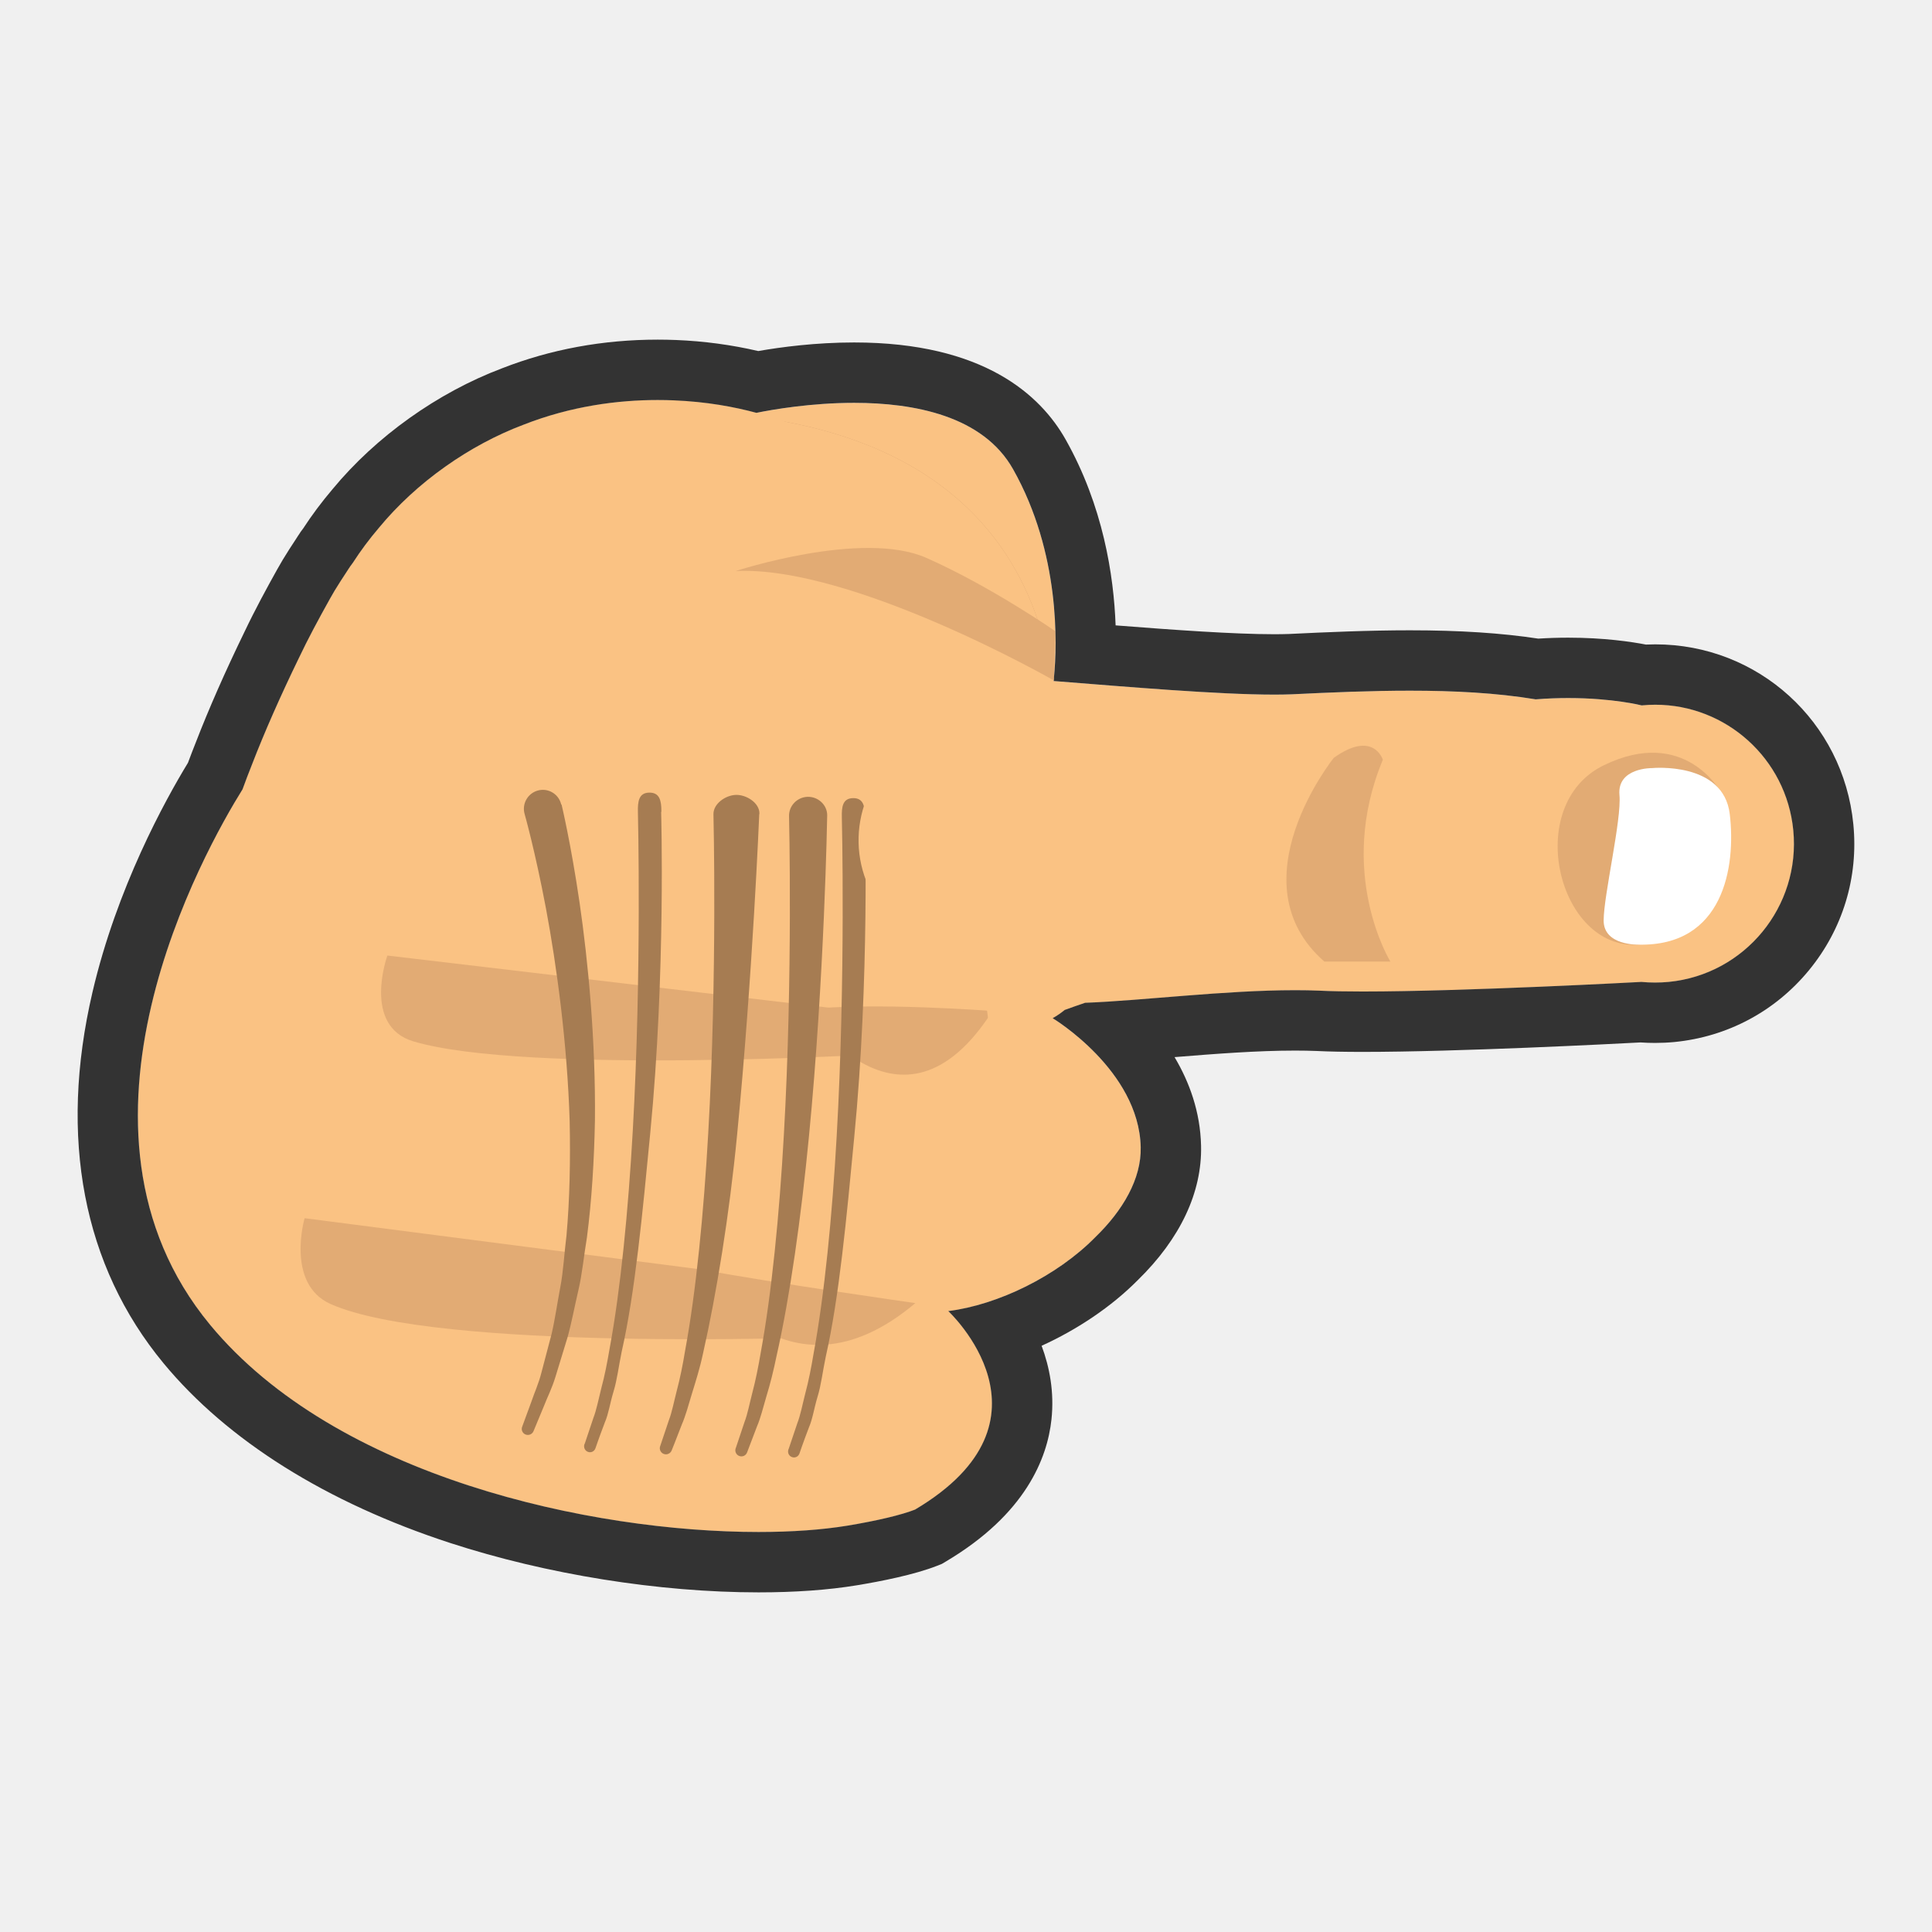
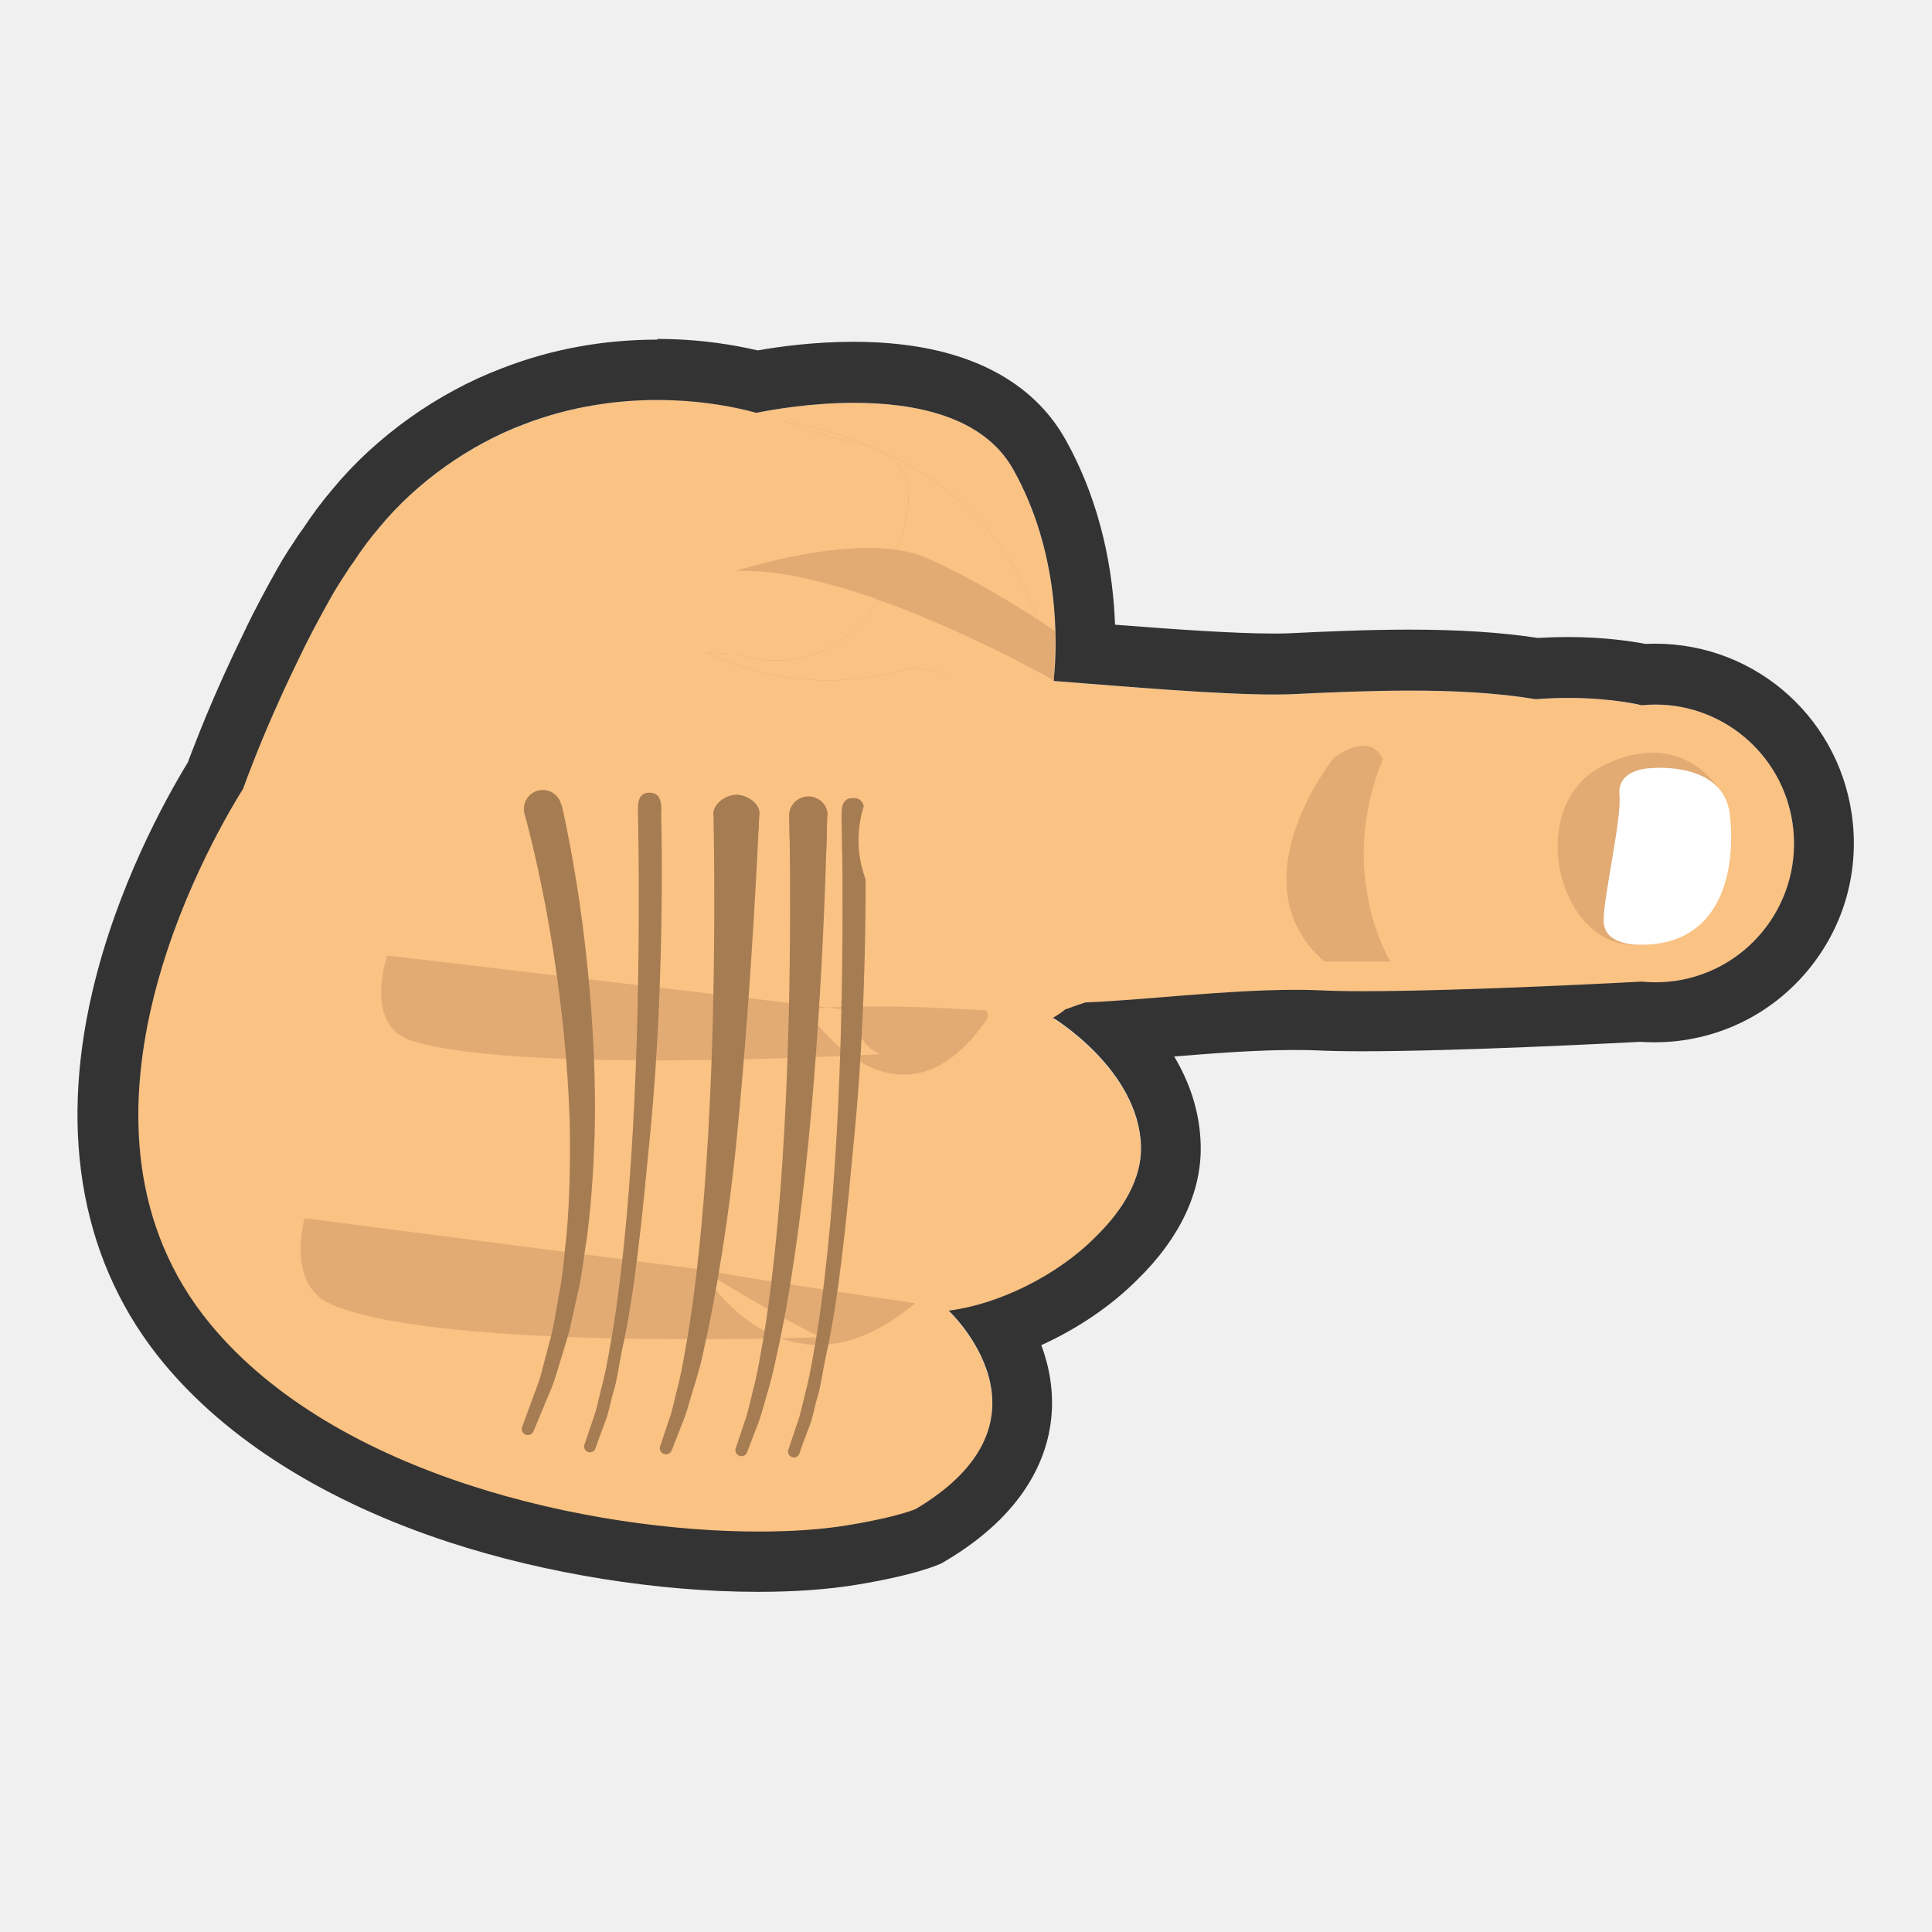
- <svg xmlns="http://www.w3.org/2000/svg" version="1.1" id="Layer_1" x="0px" y="0px" width="256px" height="256px" viewBox="0 0 256 256" enable-background="new 0 0 256 256" xml:space="preserve">
-   <g>
-     <path fill="#FAC283" d="M99.235,54.916c0,0,27.25-6.5,35,7.25s5.25,29,5.25,29" />
-     <path fill="#D39D6C" d="M139.32,104.084c0,0,8.563-44.953-43.296-49.275c0,0-22,24.582-21.73,37.72   c0.27,13.141,41.41,21.564,41.41,21.564l23.61-10.01L139.32,104.084z" />
-     <path fill="#FAC283" d="M97.609,86.549c-0.17-0.057,0.16,0.12-0.324,0.08c-0.368,0.025-0.996-0.021-1.83-0.063   c-1.67-0.092-4.174-0.234-6.964-0.225c-2.812,0.022-5.836,0.266-8.818,0.832c-2.98,0.614-5.94,1.657-9.074,3.583   c-0.79,0.47-1.513,1.067-2.335,1.612l-0.04,0.025l-0.02,0.011c-0.06,0.074,0.46-0.57,0.23-0.287l-0.09,0.1l-0.19,0.2l-0.36,0.39   l-0.48,0.53c-0.21,0.2-0.56,0.6-0.98,1.13c-1.57,1.9-3.11,4.03-4.65,6.04c-3.06,4.06-5.8,7.99-8.11,11.29   c-2.27,3.32-4.06,6.04-5.13,7.79l-1.46,2.399l-1.08,1.78c-2.69,4.44-8.48,5.86-12.93,3.171c-3.46-2.101-5.08-6.081-4.36-9.831   l0.27-1.39c0.18-0.97,0.46-2.13,0.84-3.59c0.78-2.851,1.98-6.601,3.67-10.83c1.65-4.271,3.75-9.04,6.21-14.1   c1.21-2.551,2.58-5.101,4.12-7.86c0.35-0.64,0.8-1.39,1.41-2.34l0.77-1.181l0.29-0.449l0.15-0.221l0.07-0.109l0.29-0.391   l0.05-0.069c1.03-1.601,2.18-3.141,3.45-4.63c4.98-6.051,12.02-10.98,19.17-13.671c7.16-2.81,14.19-3.46,19.88-3.229   c5.75,0.229,10.28,1.35,13.44,2.39c1.59,0.521,2.84,1.021,3.75,1.431c0.79,0.359,8.97,2.369,8.8,2.31   c8.01,2.91,4.96,10.17,2.06,18.17c-2.91,8.01-11.76,12.15-19.76,9.25L97.609,86.549z M61.049,90.561l13.082-20.182   c0,0,18.19,26.623,46.832,18.084c0,0,20.03,1.168,21.817,21.378c0,0,7.732,18.947-3.295,25.075c0,0,10.764,7.543,11,17.75   c0.24,10.206-13.925,19.689-24.832,21.061c0,0,15.582,14.439-4.398,26.3c-1.75,0.69-4.9,1.46-9.02,2.14   c-19.64,3.221-64.339-2.369-84.399-26.629c-24.27-29.35,5.31-72.511,5.31-72.511l27.909-12.461L61.049,90.561z" />
-     <path fill="#E2AB74" d="M122.505,133.632c0,0-15.89-1.222-24.732-0.202C97.773,133.43,110.336,152.729,122.505,133.632   L122.505,133.632z M112.287,172.336c0,0-19.666-2.802-28.408-4.462C83.879,167.874,94.906,187.004,112.287,172.336L112.287,172.336   z M99.89,176.852c0,0-50.945,1.904-65.078-4.394c-5.983-2.667-3.45-11.374-3.45-11.374l52.517,6.79   C83.879,167.874,96.195,175.434,99.89,176.852L99.89,176.852z M107.64,139.338c0,0-47.03,2.73-61.853-1.68   c-6.84-2.035-3.456-11.376-3.456-11.376l62.022,7.323C104.354,133.605,103.951,137.919,107.64,139.338L107.64,139.338z" />
-     <path fill="#A67C52" d="M114.605,108.271c0,0,0.65,21.308-1.423,42.501c-1.006,10.597-1.992,21.164-3.763,28.99   c-0.415,1.965-0.605,3.747-1.09,5.315c-0.47,1.569-0.657,2.96-1.136,4.05c-0.842,2.21-1.26,3.471-1.26,3.471   c-0.154,0.42-0.59,0.629-1,0.469c-0.414-0.149-0.6-0.59-0.466-1l0.04-0.09c0,0,0.416-1.229,1.142-3.39   c0.412-1.05,0.67-2.44,1.063-3.979c0.413-1.541,0.77-3.311,1.093-5.25c1.434-7.75,2.47-18.271,3.06-28.811   c1.205-21.1,0.684-42.23,0.684-42.23c-0.035-1.38,0.09-2.529,1.47-2.56c1.376-0.03,1.585,1.06,1.585,2.44v0.109L114.605,108.271z    M109.605,108.134c0,0-0.355,21.308-2.42,42.505c-1.022,10.59-2.503,21.164-4.278,28.989c-0.4,1.96-0.848,3.75-1.332,5.318   c-0.463,1.565-0.788,2.95-1.264,4.047c-0.838,2.207-1.32,3.465-1.32,3.465c-0.157,0.42-0.626,0.628-1.038,0.466   c-0.404-0.152-0.61-0.597-0.48-1l0.038-0.093l1.137-3.397c0.41-1.051,0.662-2.438,1.063-3.98c0.41-1.54,0.766-3.309,1.096-5.257   c1.43-7.755,2.47-18.271,3.058-28.815c1.205-21.1,0.687-42.23,0.687-42.23c-0.037-1.382,1.086-2.533,2.463-2.569   c1.387-0.034,2.592,1.064,2.592,2.442C109.604,108.061,109.604,108.104,109.605,108.134L109.605,108.134z M100.605,107.858   c0,0-0.868,21.306-2.935,42.501c-1.018,10.6-2.748,21.17-4.52,29c-0.414,1.955-0.984,3.742-1.468,5.313   c-0.467,1.57-0.848,2.95-1.324,4.051c-0.844,2.205-1.356,3.461-1.356,3.461c-0.157,0.418-0.644,0.631-1.052,0.469   c-0.404-0.155-0.62-0.601-0.484-1.006l0.03-0.08c0,0,0.41-1.229,1.14-3.399c0.41-1.05,0.66-2.43,1.06-3.97   c0.41-1.54,0.77-3.311,1.09-5.26c1.44-7.75,2.47-18.271,3.06-28.811c1.21-21.1,0.69-42.23,0.69-42.23   c-0.03-1.39,1.59-2.529,2.98-2.569c1.39-0.04,3.11,1.06,3.11,2.439v0.11L100.605,107.858z M87.605,107.591   c0,0,0.624,21.306-1.44,42.503c-1.02,10.592-2.01,21.164-3.784,28.99c-0.406,1.962-0.606,3.747-1.09,5.318   c-0.47,1.564-0.66,2.953-1.135,4.046c-0.84,2.21-1.26,3.467-1.26,3.467c-0.15,0.41-0.59,0.62-1,0.46c-0.4-0.15-0.59-0.6-0.46-1   l0.05-0.09c0,0,0.41-1.24,1.14-3.4c0.41-1.05,0.67-2.439,1.06-3.979c0.42-1.54,0.77-3.31,1.1-5.261   c1.44-7.76,2.47-18.279,3.06-28.819c1.2-21.101,0.68-42.23,0.68-42.23c-0.03-1.39,0.11-2.54,1.49-2.57   c1.39-0.029,1.62,1.061,1.62,2.44v0.11L87.605,107.591z M74.405,106.576c0,0,1.25,5.217,2.39,13.02   c1.14,7.828,2.144,18.348,2.037,28.9c-0.104,5.271-0.42,10.543-1.058,15.453c-0.41,2.441-0.62,4.826-1.14,7.037   c-0.52,2.221-0.9,4.33-1.44,6.24c-0.58,1.891-1.12,3.631-1.58,5.17c-0.46,1.541-1.12,2.811-1.53,3.891l-1.39,3.35   c-0.17,0.41-0.64,0.61-1.06,0.44c-0.4-0.16-0.6-0.61-0.45-1.011l0.03-0.079c0,0,0.44-1.21,1.22-3.32   c0.35-1.069,0.94-2.31,1.32-3.84c0.39-1.521,0.84-3.229,1.34-5.09c0.44-1.88,0.73-3.96,1.14-6.13c0.42-2.17,0.53-4.521,0.83-6.91   c0.43-4.811,0.53-9.98,0.42-15.141c-0.32-10.319-1.72-20.58-3.14-28.18c-1.44-7.63-2.83-12.521-2.83-12.521   c-0.38-1.33,0.4-2.72,1.73-3.1c1.33-0.38,2.71,0.39,3.09,1.73c0.01,0.039,0.02,0.069,0.02,0.1l0.01,0.04L74.405,106.576z" />
-     <path fill="#FAC283" d="M128.537,96.546c0,0,2.03-0.33,10.37-0.422c8.346-0.045,22.45,0.047,33.576-0.38   c11.124-0.54,22.792-0.471,31.141-1.12c8.34-0.66,13.905-1.155,13.905-1.155c10.106-0.99,19.103,6.42,20.09,16.533   c0.99,10.109-6.405,19.12-16.513,20.107c-1.189,0.113-2.46,0.111-3.609,0c0,0-31.561,1.721-42.681,1.158   c-11.12-0.447-25.57,1.725-33.91,1.664c-8.34-0.11-12.399-6.773-12.399-6.773c-7.96,0.18-14.561-6.511-14.741-14.48   c-0.18-7.97,6.13-15.13,14.1-15.13h0.68L128.537,96.546z" />
-     <path fill="#FFFFFF" d="M218.919,101.775c0,0,9.449-0.909,10.283,6.096c0.838,7.004-0.83,17.563-12.109,17.298   c0,0-4.601,0.149-4.601-3.19c0-3.345,2.396-13.39,2.095-16.634c-0.33-3.65,4.34-3.57,4.34-3.57L218.919,101.775z" />
-     <path fill="#FAC283" d="M165.507,127.259c0,0-21.381,3.847-34.184,10.87l-2.803-22.173l40.117-2.502L165.507,127.259   L165.507,127.259z" />
-     <path fill="#FAC283" d="M139.32,104.084c0,0,8.563-44.953-43.296-49.275c0,0-22,24.582-21.73,37.72   c0.27,13.141,41.41,21.564,41.41,21.564l23.61-10.01L139.32,104.084z" />
-     <path fill="#FAC283" d="M97.609,86.549c-0.17-0.057,0.16,0.12-0.324,0.08c-0.368,0.025-0.996-0.021-1.83-0.063   c-1.67-0.092-4.174-0.234-6.964-0.225c-2.812,0.022-5.836,0.266-8.818,0.832c-2.98,0.614-5.94,1.657-9.074,3.583   c-0.79,0.47-1.513,1.067-2.335,1.612l-0.04,0.025l-0.02,0.011c-0.06,0.074,0.46-0.57,0.23-0.287l-0.09,0.1l-0.19,0.2l-0.36,0.39   l-0.48,0.53c-0.21,0.2-0.56,0.6-0.98,1.13c-1.57,1.9-3.11,4.03-4.65,6.04c-3.06,4.06-5.8,7.99-8.11,11.29   c-2.27,3.32-4.06,6.04-5.13,7.79l-1.46,2.399l-1.08,1.78c-2.69,4.44-8.48,5.86-12.93,3.171c-3.46-2.101-5.08-6.081-4.36-9.831   l0.27-1.39c0.18-0.97,0.46-2.13,0.84-3.59c0.78-2.851,1.98-6.601,3.67-10.83c1.65-4.271,3.75-9.04,6.21-14.1   c1.21-2.551,2.58-5.101,4.12-7.86c0.35-0.64,0.8-1.39,1.41-2.34l0.77-1.181l0.29-0.449l0.15-0.221l0.07-0.109l0.29-0.391   l0.05-0.069c1.03-1.601,2.18-3.141,3.45-4.63c4.98-6.051,12.02-10.98,19.17-13.671c7.16-2.81,14.19-3.46,19.88-3.229   c5.75,0.229,10.28,1.35,13.44,2.39c1.59,0.521,2.84,1.021,3.75,1.431c0.79,0.359,8.97,2.369,8.8,2.31   c8.01,2.91,4.96,10.17,2.06,18.17c-2.91,8.01-11.76,12.15-19.76,9.25L97.609,86.549z M61.049,90.561l13.082-20.182   c0,0,18.19,26.623,46.832,18.084c0,0,20.03,1.168,21.817,21.378c0,0,7.732,18.947-3.295,25.075c0,0,11.431,6.877,11.667,17.084   c0.24,10.206-14.592,20.355-25.499,21.727c0,0,15.582,14.439-4.398,26.3c-1.75,0.69-4.9,1.46-9.02,2.14   c-19.64,3.221-64.339-2.369-84.399-26.629c-24.27-29.35,5.31-72.511,5.31-72.511l27.909-12.461L61.049,90.561z" />
-     <path fill="#E2AB74" d="M131.506,133.965c0,0-15.891-1.222-24.732-0.202C106.773,133.763,119.336,153.062,131.506,133.965   L131.506,133.965z" />
-     <path fill="#E2AB74" d="M121.287,172.669c0,0-19.666-2.802-28.408-4.462C92.879,168.207,103.906,187.337,121.287,172.669   L121.287,172.669z" />
-     <path fill="#E2AB74" d="M108.89,177.185c0,0-50.945,1.904-65.078-4.394c-5.983-2.667-3.45-11.374-3.45-11.374l52.517,6.79   C92.879,168.207,105.195,175.767,108.89,177.185L108.89,177.185z" />
-     <path fill="#E2AB74" d="M116.64,139.671c0,0-47.03,2.73-61.853-1.68c-6.84-2.035-3.456-11.376-3.456-11.376l62.022,7.323   C113.354,133.938,112.951,138.252,116.64,139.671L116.64,139.671z" />
-     <path fill="#A67C52" d="M114.605,108.271c0,0,0.65,21.308-1.423,42.501c-1.006,10.597-1.992,21.164-3.763,28.99   c-0.415,1.965-0.605,3.747-1.09,5.315c-0.47,1.569-0.657,2.96-1.136,4.05c-0.842,2.21-1.26,3.471-1.26,3.471   c-0.154,0.42-0.59,0.629-1,0.469c-0.414-0.149-0.6-0.59-0.466-1l0.04-0.09c0,0,0.416-1.229,1.142-3.39   c0.412-1.05,0.67-2.44,1.063-3.979c0.413-1.541,0.77-3.311,1.093-5.25c1.434-7.75,2.47-18.271,3.06-28.811   c1.205-21.1,0.684-42.23,0.684-42.23c-0.035-1.38,0.09-2.529,1.47-2.56c1.376-0.03,1.585,1.06,1.585,2.44v0.109L114.605,108.271z    M109.605,108.134c0,0-0.355,21.308-2.42,42.505c-1.022,10.59-2.503,21.164-4.278,28.989c-0.4,1.96-0.848,3.75-1.332,5.318   c-0.463,1.565-0.788,2.95-1.264,4.047c-0.838,2.207-1.32,3.465-1.32,3.465c-0.157,0.42-0.626,0.628-1.038,0.466   c-0.404-0.152-0.61-0.597-0.48-1l0.038-0.093l1.137-3.397c0.41-1.051,0.662-2.438,1.063-3.98c0.41-1.54,0.766-3.309,1.096-5.257   c1.43-7.755,2.47-18.271,3.058-28.815c1.205-21.1,0.687-42.23,0.687-42.23c-0.037-1.382,1.086-2.533,2.463-2.569   c1.387-0.034,2.592,1.064,2.592,2.442C109.604,108.061,109.604,108.104,109.605,108.134L109.605,108.134z M100.605,107.858   c0,0-0.868,21.306-2.935,42.501c-1.018,10.6-2.748,21.17-4.52,29c-0.414,1.955-0.984,3.742-1.468,5.313   c-0.467,1.57-0.848,2.95-1.324,4.051c-0.844,2.205-1.356,3.461-1.356,3.461c-0.157,0.418-0.644,0.631-1.052,0.469   c-0.404-0.155-0.62-0.601-0.484-1.006l0.03-0.08c0,0,0.41-1.229,1.14-3.399c0.41-1.05,0.66-2.43,1.06-3.97   c0.41-1.54,0.77-3.311,1.09-5.26c1.44-7.75,2.47-18.271,3.06-28.811c1.21-21.1,0.69-42.23,0.69-42.23   c-0.03-1.39,1.59-2.529,2.98-2.569c1.39-0.04,3.11,1.06,3.11,2.439v0.11L100.605,107.858z M87.605,107.591   c0,0,0.624,21.306-1.44,42.503c-1.02,10.592-2.01,21.164-3.784,28.99c-0.406,1.962-0.606,3.747-1.09,5.318   c-0.47,1.564-0.66,2.953-1.135,4.046c-0.84,2.21-1.26,3.467-1.26,3.467c-0.15,0.41-0.59,0.62-1,0.46c-0.4-0.15-0.59-0.6-0.46-1   l0.05-0.09c0,0,0.41-1.24,1.14-3.4c0.41-1.05,0.67-2.439,1.06-3.979c0.42-1.54,0.77-3.31,1.1-5.261   c1.44-7.76,2.47-18.279,3.06-28.819c1.2-21.101,0.68-42.23,0.68-42.23c-0.03-1.39,0.11-2.54,1.49-2.57   c1.39-0.029,1.62,1.061,1.62,2.44v0.11L87.605,107.591z M74.405,106.576c0,0,1.25,5.217,2.39,13.02   c1.14,7.828,2.144,18.348,2.037,28.9c-0.104,5.271-0.42,10.543-1.058,15.453c-0.41,2.441-0.62,4.826-1.14,7.037   c-0.52,2.221-0.9,4.33-1.44,6.24c-0.58,1.891-1.12,3.631-1.58,5.17c-0.46,1.541-1.12,2.811-1.53,3.891l-1.39,3.35   c-0.17,0.41-0.64,0.61-1.06,0.44c-0.4-0.16-0.6-0.61-0.45-1.011l0.03-0.079c0,0,0.44-1.21,1.22-3.32   c0.35-1.069,0.94-2.31,1.32-3.84c0.39-1.521,0.84-3.229,1.34-5.09c0.44-1.88,0.73-3.96,1.14-6.13c0.42-2.17,0.53-4.521,0.83-6.91   c0.43-4.811,0.53-9.98,0.42-15.141c-0.32-10.319-1.72-20.58-3.14-28.18c-1.44-7.63-2.83-12.521-2.83-12.521   c-0.38-1.33,0.4-2.72,1.73-3.1c1.33-0.38,2.71,0.39,3.09,1.73c0.01,0.039,0.02,0.069,0.02,0.1l0.01,0.04L74.405,106.576z" />
-     <path fill="#FAC283" d="M128.537,96.546c0,0-12.392-7.122-4.052-7.214c8.346-0.045,35.541,3.094,46.667,2.667   c11.124-0.54,22.527-0.958,32.333,0.667c8.34-0.66,14.044,0.803,14.044,0.803c10.106-0.99,19.103,6.42,20.09,16.533   c0.99,10.109-6.405,19.12-16.513,20.107c-1.189,0.113-2.46,0.111-3.609,0c0,0-31.561,1.721-42.681,1.158   c-11.12-0.447-25.57,1.725-33.91,1.664c-8.34-0.11-12.399-6.773-12.399-6.773c-7.96,0.18-14.561-6.511-14.741-14.48   c-0.18-7.97,6.13-15.13,14.1-15.13h0.68L128.537,96.546z" />
-     <path fill="#FAC283" d="M165.507,127.259c0,0-21.381,3.847-34.184,10.87l-2.803-22.173l40.117-2.502L165.507,127.259   L165.507,127.259z" />
-     <path fill="#E2AB74" d="M139.652,90.166c0,0-26.667-15.25-42.167-14.5c0,0,16.75-5.5,25.25-1.75s17.084,9.708,17.084,9.708   L139.652,90.166z" />
-     <path fill="#E2AB74" d="M176.735,100.416c0,0-13.25,16.5-1.25,27h8.75c0,0-7.25-11.75-1-26.75   C183.235,100.666,181.985,96.666,176.735,100.416z" />
-     <path fill="#E2AB74" d="M227.985,104.916c0,0-4.75-8.75-15.5-3.5s-6.035,24.506,4.607,23.753" />
-     <path fill="#FFFFFF" d="M218.919,101.775c0,0,9.449-0.909,10.283,6.096c0.838,7.004-0.83,17.563-12.109,17.298   c0,0-4.601,0.149-4.601-3.19c0-3.345,2.396-13.39,2.095-16.634c-0.33-3.65,4.34-3.57,4.34-3.57L218.919,101.775z" />
-     <path fill="#333333" d="M87.147,53.004c0.72,0,1.424,0.015,2.107,0.043c4.396,0.176,8.073,0.872,10.976,1.655   c2.076-0.421,7.198-1.323,12.952-1.323c7.935,0,17.069,1.718,21.053,8.787c6.296,11.171,5.827,23.331,5.43,27.501l-0.013,0.499   c0,0-0.024-0.015-0.036-0.021c-0.004,0.033-0.007,0.062-0.011,0.094c9.942,0.786,21.823,1.8,29.232,1.8   c0.83,0,1.605-0.013,2.314-0.04c5.234-0.254,10.529-0.481,15.692-0.48c5.809,0,11.449,0.287,16.641,1.147   c1.536-0.122,2.981-0.171,4.319-0.171c5.927,0,9.725,0.974,9.725,0.974c0.608-0.06,1.211-0.089,1.81-0.089   c9.35,0,17.353,7.117,18.28,16.622c0.99,10.109-6.405,19.12-16.513,20.107c-0.592,0.057-1.204,0.084-1.812,0.084   c-0.613,0-1.221-0.028-1.798-0.084c0,0-23.316,1.271-36.928,1.271c-2.225,0-4.191-0.034-5.753-0.113   c-1.042-0.042-2.111-0.061-3.204-0.061c-9.324,0-20.207,1.382-27.832,1.67c-0.9,0.303-1.801,0.619-2.695,0.945   c-0.486,0.396-1.011,0.767-1.6,1.094c0,0,11.431,6.877,11.667,17.084c0.099,4.197-2.354,8.385-6.034,11.956   c-5.072,5.136-12.862,8.94-19.465,9.771c0,0,15.582,14.439-4.398,26.3c-1.75,0.69-4.9,1.46-9.02,2.14   c-3.283,0.538-7.264,0.83-11.716,0.83c-22.177,0-55.976-7.255-72.683-27.459c-21.542-26.051-0.661-62.979,4.305-70.951   c0.384-1.058,0.8-2.154,1.253-3.289c1.65-4.271,3.75-9.04,6.21-14.1c1.21-2.551,2.58-5.101,4.12-7.86c0.35-0.64,0.8-1.39,1.41-2.34   l0.77-1.181l0.29-0.449l0.15-0.221l0.07-0.109l0.29-0.391l0.05-0.069c1.03-1.601,2.18-3.141,3.45-4.63   c4.98-6.051,12.02-10.98,19.17-13.671C75.674,53.805,81.873,53.004,87.147,53.004 M87.147,45.004L87.147,45.004   c-7.245,0-14.189,1.28-20.642,3.805c-8.52,3.216-16.689,9.043-22.433,16c-1.431,1.683-2.745,3.439-3.907,5.226l-0.171,0.229   l-0.167,0.226l-0.152,0.236l-0.008,0.014l-0.086,0.126l-0.056,0.082l-0.054,0.083l-0.29,0.45l-0.748,1.145l-0.016,0.025   l-0.017,0.025c-0.694,1.081-1.228,1.969-1.678,2.788c-1.347,2.417-2.913,5.285-4.331,8.27c-2.545,5.237-4.713,10.161-6.445,14.638   c-0.352,0.883-0.7,1.789-1.04,2.703c-3.031,4.975-9.418,16.543-12.651,30.389c-4.501,19.279-1.246,36.282,9.414,49.173   c8.468,10.24,21.599,18.475,37.975,23.813c12.763,4.161,27.66,6.547,40.873,6.547c4.846,0,9.224-0.314,13.011-0.936   c3.211-0.529,7.66-1.408,10.662-2.593l0.596-0.235l0.551-0.327c10.575-6.277,13.443-13.703,13.988-18.828   c0.384-3.612-0.246-6.913-1.306-9.756c4.765-2.166,9.258-5.186,12.73-8.685c5.64-5.498,8.543-11.659,8.398-17.824   c-0.104-4.494-1.544-8.43-3.513-11.739c5.406-0.438,10.952-0.866,15.975-0.866c1.002,0,1.958,0.018,2.844,0.053   c1.61,0.08,3.666,0.121,6.113,0.121c12.671,0,33.121-1.058,36.813-1.254c0.627,0.044,1.267,0.066,1.912,0.066   c0.867,0,1.732-0.04,2.57-0.12c7.035-0.688,13.365-4.067,17.842-9.52c4.476-5.45,6.562-12.316,5.874-19.332   c-1.327-13.591-12.608-23.842-26.242-23.842c-0.412,0-0.827,0.01-1.243,0.029c-1.896-0.366-5.529-0.914-10.291-0.914   c-1.315,0-2.647,0.042-3.972,0.126c-4.872-0.742-10.442-1.103-16.988-1.103c-5.496-0.001-11.159,0.251-16.04,0.488   c-0.579,0.021-1.241,0.032-1.967,0.032c-5.298,0-13.277-0.566-21.009-1.172c-0.246-6.672-1.672-15.842-6.624-24.629   c-3.307-5.866-10.852-12.858-28.023-12.859c-5.098,0-9.694,0.611-12.706,1.138c-3.528-0.823-7.187-1.315-10.902-1.464   C88.773,45.021,87.955,45.004,87.147,45.004L87.147,45.004z" />
-   </g>
+ <svg xmlns="http://www.w3.org/2000/svg" width="256" height="256" viewBox="0 0 256 256">
+   <path fill="#FAC283" d="M99.235 54.916s27.25-6.5 35 7.25 5.25 29 5.25 29" />
+   <path fill="#D39D6C" d="M139.32 104.084s8.563-44.953-43.296-49.275c0 0-22 24.58-21.73 37.72.27 13.14 41.41 21.56 41.41 21.56l23.61-10.01h.006z" />
+   <path fill="#FAC283" d="M97.61 86.55c-.17-.058.16.12-.325.08-.368.024-.996-.022-1.83-.064-1.67-.092-4.174-.234-6.964-.225-2.81.03-5.83.27-8.81.84-2.98.62-5.94 1.66-9.07 3.59-.79.47-1.51 1.07-2.33 1.61l-.04.03-.02.01c-.06.08.46-.57.23-.28l-.09.1-.19.2-.36.39-.48.53c-.21.2-.56.6-.98 1.13-1.57 1.9-3.11 4.03-4.65 6.04-3.06 4.06-5.8 7.99-8.11 11.29-2.27 3.32-4.06 6.04-5.13 7.79L47 122l-1.08 1.78c-2.69 4.44-8.48 5.86-12.93 3.17-3.46-2.1-5.08-6.08-4.36-9.83l.27-1.39c.18-.97.46-2.13.84-3.59.78-2.854 1.98-6.604 3.67-10.83 1.65-4.274 3.75-9.04 6.21-14.1 1.21-2.554 2.58-5.104 4.12-7.86.35-.64.8-1.39 1.41-2.34l.77-1.184.29-.45.15-.22.07-.11.29-.39.05-.07c1.03-1.6 2.18-3.14 3.45-4.63 4.98-6.05 12.02-10.98 19.17-13.67 7.16-2.81 14.19-3.46 19.88-3.23 5.75.23 10.28 1.35 13.44 2.39 1.59.52 2.84 1.02 3.75 1.43.79.36 8.97 2.37 8.8 2.31 8.01 2.91 4.96 10.17 2.06 18.17-2.91 8.01-11.76 12.15-19.76 9.25l.064-.05zm-36.56 4.01l13.08-20.18S92.32 97 120.964 88.462c0 0 20.03 1.168 21.817 21.378 0 0 7.74 18.948-3.29 25.076 0 0 10.77 7.543 11 17.75.24 10.206-13.92 19.69-24.83 21.06 0 0 15.58 14.44-4.4 26.3-1.75.69-4.9 1.46-9.02 2.14-19.64 3.222-64.34-2.368-84.4-26.628-24.27-29.35 5.31-72.51 5.31-72.51l27.91-12.462v-.005z" />
+   <path fill="#E2AB74" d="M122.505 133.632s-15.89-1.222-24.732-.202c0 0 12.563 19.3 24.732.202zm-10.218 38.704s-19.666-2.802-28.408-4.462c0 0 11.02 19.13 28.4 4.462zm-12.397 4.516s-50.945 1.904-65.078-4.394c-5.983-2.667-3.45-11.374-3.45-11.374l52.517 6.79s12.31 7.56 16.01 8.978zm7.75-37.514s-47.03 2.73-61.853-1.68c-6.84-2.035-3.456-11.376-3.456-11.376l62.03 7.323s-.4 4.314 3.29 5.733z" />
+   <path fill="#A67C52" d="M114.605 108.27s.65 21.31-1.423 42.502c-1.006 10.597-1.992 21.164-3.763 28.99-.42 1.965-.61 3.747-1.09 5.315-.47 1.57-.66 2.96-1.14 4.05-.84 2.21-1.26 3.47-1.26 3.47-.16.42-.59.63-1 .47-.42-.15-.6-.59-.47-1l.04-.09 1.14-3.39c.41-1.05.67-2.44 1.06-3.98.41-1.54.77-3.31 1.09-5.25 1.43-7.75 2.47-18.27 3.06-28.81 1.2-21.1.68-42.23.68-42.23-.04-1.38.09-2.53 1.47-2.56 1.37-.03 1.58 1.06 1.58 2.44v.11-.036zm-5-.136s-.355 21.308-2.42 42.505c-1.022 10.59-2.503 21.16-4.278 28.98-.4 1.96-.848 3.75-1.332 5.32-.463 1.56-.788 2.95-1.264 4.04-.83 2.2-1.32 3.46-1.32 3.46-.15.42-.62.63-1.03.46-.4-.15-.61-.6-.48-1l.04-.1 1.14-3.4c.41-1.05.67-2.44 1.07-3.98.41-1.54.77-3.31 1.1-5.26 1.43-7.76 2.47-18.27 3.06-28.82 1.21-21.1.69-42.23.69-42.23-.03-1.38 1.09-2.53 2.47-2.57 1.39-.03 2.59 1.06 2.59 2.44v.11zm-9-.276s-.868 21.306-2.935 42.5c-1.018 10.6-2.748 21.17-4.52 29-.414 1.956-.984 3.743-1.468 5.314-.467 1.57-.848 2.95-1.324 4.05-.844 2.206-1.356 3.462-1.356 3.462-.157.418-.644.63-1.052.47-.404-.156-.62-.602-.484-1.007l.03-.08s.41-1.23 1.14-3.4c.41-1.05.66-2.43 1.06-3.97.41-1.54.77-3.31 1.09-5.26 1.44-7.75 2.47-18.27 3.06-28.81 1.21-21.1.69-42.23.69-42.23-.03-1.39 1.59-2.53 2.98-2.57 1.39-.04 3.11 1.06 3.11 2.44v.11l-.02-.02zm-13-.267s.624 21.31-1.44 42.51c-1.02 10.59-2.01 21.17-3.784 28.99-.4 1.96-.6 3.75-1.09 5.32-.47 1.57-.66 2.96-1.13 4.05-.84 2.21-1.26 3.47-1.26 3.47-.15.41-.59.62-1 .46-.4-.15-.59-.6-.46-1l.05-.09s.41-1.24 1.14-3.4c.41-1.05.67-2.44 1.06-3.98.42-1.54.77-3.31 1.1-5.26 1.44-7.76 2.47-18.28 3.06-28.82 1.2-21.1.68-42.23.68-42.23-.03-1.39.11-2.54 1.49-2.57 1.39-.03 1.62 1.06 1.62 2.44v.11l-.03.02zm-13.2-1.01s1.25 5.22 2.39 13.02c1.14 7.83 2.144 18.35 2.037 28.9-.104 5.27-.42 10.55-1.058 15.46-.41 2.44-.62 4.83-1.14 7.04-.52 2.22-.9 4.33-1.44 6.24-.58 1.89-1.12 3.63-1.58 5.17-.46 1.54-1.12 2.81-1.53 3.89l-1.39 3.35c-.17.41-.64.61-1.06.44-.4-.16-.6-.61-.45-1.01l.03-.08s.44-1.21 1.22-3.32c.35-1.07.94-2.31 1.32-3.84.39-1.52.84-3.23 1.34-5.09.44-1.88.73-3.96 1.14-6.13.42-2.17.53-4.52.83-6.91.43-4.81.53-9.98.42-15.14-.32-10.32-1.72-20.58-3.14-28.18-1.44-7.63-2.83-12.52-2.83-12.52-.38-1.33.4-2.72 1.73-3.1 1.33-.38 2.71.39 3.09 1.73.01.04.02.07.02.1l.01.04.04-.05z" />
+   <path fill="#FAC283" d="M128.537 96.546s2.03-.33 10.37-.422c8.346-.045 22.45.047 33.576-.38 11.124-.54 22.792-.47 31.14-1.12 8.34-.66 13.906-1.155 13.906-1.155 10.1-.99 19.1 6.42 20.09 16.53.99 10.11-6.41 19.12-16.52 20.1-1.19.11-2.46.11-3.61 0 0 0-31.56 1.72-42.68 1.15-11.12-.45-25.57 1.72-33.91 1.66-8.34-.11-12.4-6.78-12.4-6.78-7.96.18-14.56-6.51-14.74-14.48-.18-7.97 6.13-15.13 14.1-15.13h.68-.01z" />
+   <path fill="#fff" d="M218.92 101.775s9.448-.91 10.282 6.096c.838 7.01-.83 17.57-12.11 17.3 0 0-4.6.15-4.6-3.19s2.396-13.39 2.095-16.63c-.33-3.65 4.34-3.57 4.34-3.57h-.008z" />
+   <path fill="#FAC283" d="M165.507 127.26s-21.38 3.846-34.184 10.87l-2.803-22.174 40.117-2.502-3.13 13.805zm-26.187-23.176s8.563-44.953-43.296-49.275c0 0-22 24.58-21.73 37.72.27 13.14 41.41 21.56 41.41 21.56l23.61-10.01h.006zM97.61 86.55c-.17-.058.16.12-.325.08-.368.024-.996-.022-1.83-.064-1.67-.092-4.174-.234-6.964-.225-2.81.03-5.83.27-8.81.84-2.98.62-5.94 1.66-9.07 3.59-.79.47-1.51 1.07-2.33 1.61l-.04.03-.02.01c-.06.08.46-.57.23-.28l-.09.1-.19.2-.36.39-.48.53c-.21.2-.56.6-.98 1.13-1.57 1.9-3.11 4.03-4.65 6.04-3.06 4.06-5.8 7.99-8.11 11.29-2.27 3.32-4.06 6.04-5.13 7.79L47 122l-1.08 1.78c-2.69 4.44-8.48 5.86-12.93 3.17-3.46-2.1-5.08-6.08-4.36-9.83l.27-1.39c.18-.97.46-2.13.84-3.59.78-2.854 1.98-6.604 3.67-10.83 1.65-4.274 3.75-9.04 6.21-14.1 1.21-2.554 2.58-5.104 4.12-7.86.35-.64.8-1.39 1.41-2.34l.77-1.184.29-.45.15-.22.07-.11.29-.39.05-.07c1.03-1.6 2.18-3.14 3.45-4.63 4.98-6.05 12.02-10.98 19.17-13.67 7.16-2.81 14.19-3.46 19.88-3.23 5.75.23 10.28 1.35 13.44 2.39 1.59.52 2.84 1.02 3.75 1.43.79.36 8.97 2.37 8.8 2.31 8.01 2.91 4.96 10.17 2.06 18.17-2.91 8.01-11.76 12.15-19.76 9.25l.064-.05zm-36.56 4.01l13.08-20.18S92.32 97 120.964 88.462c0 0 20.03 1.168 21.817 21.378 0 0 7.74 18.948-3.29 25.076 0 0 11.43 6.877 11.67 17.084.24 10.206-14.59 20.355-25.5 21.727 0 0 15.59 14.44-4.39 26.3-1.75.69-4.9 1.46-9.02 2.14-19.64 3.22-64.34-2.37-84.4-26.63-24.27-29.35 5.31-72.51 5.31-72.51l27.91-12.46v-.006z" />
+   <path fill="#E2AB74" d="M131.506 133.965s-15.89-1.222-24.732-.202c0 0 12.562 19.3 24.732.202zm-10.22 38.705s-19.665-2.803-28.407-4.463c0 0 11.02 19.13 28.4 4.462zm-12.396 4.515s-50.945 1.904-65.078-4.394c-5.983-2.66-3.45-11.37-3.45-11.37l52.517 6.79s12.31 7.56 16.01 8.98zm7.75-37.515s-47.03 2.73-61.853-1.68c-6.84-2.034-3.456-11.375-3.456-11.375l62.03 7.323s-.4 4.314 3.29 5.733z" />
+   <path fill="#A67C52" d="M114.605 108.27s.65 21.31-1.423 42.502c-1.006 10.597-1.992 21.164-3.763 28.99-.42 1.965-.61 3.747-1.09 5.315-.47 1.57-.66 2.96-1.14 4.05-.84 2.21-1.26 3.47-1.26 3.47-.16.42-.59.63-1 .47-.42-.15-.6-.59-.47-1l.04-.09 1.14-3.39c.41-1.05.67-2.44 1.06-3.98.41-1.54.77-3.31 1.09-5.25 1.43-7.75 2.47-18.27 3.06-28.81 1.2-21.1.68-42.23.68-42.23-.04-1.38.09-2.53 1.47-2.56 1.37-.03 1.58 1.06 1.58 2.44v.11-.036zm-5-.136s-.355 21.308-2.42 42.505c-1.022 10.59-2.503 21.16-4.278 28.98-.4 1.96-.848 3.75-1.332 5.32-.463 1.56-.788 2.95-1.264 4.04-.83 2.2-1.32 3.46-1.32 3.46-.15.42-.62.63-1.03.46-.4-.15-.61-.6-.48-1l.04-.1 1.14-3.4c.41-1.05.67-2.44 1.07-3.98.41-1.54.77-3.31 1.1-5.26 1.43-7.76 2.47-18.27 3.06-28.82 1.21-21.1.69-42.23.69-42.23-.03-1.38 1.09-2.53 2.47-2.57 1.39-.03 2.59 1.06 2.59 2.44v.11zm-9-.276s-.868 21.306-2.935 42.5c-1.018 10.6-2.748 21.17-4.52 29-.414 1.956-.984 3.743-1.468 5.314-.467 1.57-.848 2.95-1.324 4.05-.844 2.206-1.356 3.462-1.356 3.462-.157.418-.644.63-1.052.47-.404-.156-.62-.602-.484-1.007l.03-.08s.41-1.23 1.14-3.4c.41-1.05.66-2.43 1.06-3.97.41-1.54.77-3.31 1.09-5.26 1.44-7.75 2.47-18.27 3.06-28.81 1.21-21.1.69-42.23.69-42.23-.03-1.39 1.59-2.53 2.98-2.57 1.39-.04 3.11 1.06 3.11 2.44v.11l-.02-.02zm-13-.267s.624 21.31-1.44 42.51c-1.02 10.59-2.01 21.17-3.784 28.99-.4 1.96-.6 3.75-1.09 5.32-.47 1.57-.66 2.96-1.13 4.05-.84 2.21-1.26 3.47-1.26 3.47-.15.41-.59.62-1 .46-.4-.15-.59-.6-.46-1l.05-.09s.41-1.24 1.14-3.4c.41-1.05.67-2.44 1.06-3.98.42-1.54.77-3.31 1.1-5.26 1.44-7.76 2.47-18.28 3.06-28.82 1.2-21.1.68-42.23.68-42.23-.03-1.39.11-2.54 1.49-2.57 1.39-.03 1.62 1.06 1.62 2.44v.11l-.03.02zm-13.2-1.01s1.25 5.22 2.39 13.02c1.14 7.83 2.144 18.35 2.037 28.9-.104 5.27-.42 10.55-1.058 15.46-.41 2.44-.62 4.83-1.14 7.04-.52 2.22-.9 4.33-1.44 6.24-.58 1.89-1.12 3.63-1.58 5.17-.46 1.54-1.12 2.81-1.53 3.89l-1.39 3.35c-.17.41-.64.61-1.06.44-.4-.16-.6-.61-.45-1.01l.03-.08s.44-1.21 1.22-3.32c.35-1.07.94-2.31 1.32-3.84.39-1.52.84-3.23 1.34-5.09.44-1.88.73-3.96 1.14-6.13.42-2.17.53-4.52.83-6.91.43-4.81.53-9.98.42-15.14-.32-10.32-1.72-20.58-3.14-28.18-1.44-7.63-2.83-12.52-2.83-12.52-.38-1.33.4-2.72 1.73-3.1 1.33-.38 2.71.39 3.09 1.73.01.04.02.07.02.1l.01.04.04-.05z" />
+   <path fill="#FAC283" d="M128.537 96.546s-12.392-7.122-4.052-7.214c8.346-.045 35.54 3.094 46.667 2.667 11.124-.54 22.527-.96 32.333.66 8.34-.66 14.044.8 14.044.8 10.1-.99 19.1 6.42 20.09 16.53.99 10.11-6.41 19.12-16.52 20.1-1.19.11-2.46.11-3.61 0 0 0-31.56 1.72-42.68 1.15-11.12-.45-25.57 1.72-33.91 1.66-8.34-.11-12.4-6.77-12.4-6.77-7.96.18-14.56-6.51-14.74-14.48-.18-7.97 6.13-15.13 14.1-15.13h.68l-.01-.01zm36.97 30.714s-21.38 3.846-34.184 10.87l-2.803-22.174 40.117-2.502-3.13 13.805z" />
+   <path fill="#E2AB74" d="M139.652 90.166s-26.667-15.25-42.167-14.5c0 0 16.75-5.5 25.25-1.75s17.084 9.708 17.084 9.708l-.17 6.542zm37.083 10.25s-13.25 16.5-1.25 27h8.75s-7.25-11.75-1-26.75c0 0-1.25-4-6.5-.25zm51.25 4.5s-4.75-8.75-15.5-3.5-6.035 24.506 4.607 23.753" />
+   <path fill="#fff" d="M218.92 101.775s9.448-.91 10.282 6.096c.838 7.01-.83 17.57-12.11 17.3 0 0-4.6.15-4.6-3.19s2.396-13.39 2.095-16.63c-.33-3.65 4.34-3.57 4.34-3.57h-.008z" />
+   <path fill="#333" d="M87.147 53.004c.72 0 1.424.015 2.107.043 4.396.176 8.073.872 10.976 1.655 2.076-.42 7.198-1.323 12.952-1.323 7.935 0 17.07 1.71 21.053 8.78 6.296 11.17 5.827 23.33 5.43 27.5l-.013.5-.036-.02-.01.09c9.94.78 21.822 1.8 29.23 1.8.83 0 1.606-.02 2.315-.04 5.24-.26 10.53-.48 15.7-.48 5.81 0 11.45.28 16.64 1.14 1.54-.12 2.98-.17 4.32-.17 5.93 0 9.73.97 9.73.97.61-.06 1.21-.09 1.81-.09 9.35 0 17.36 7.11 18.28 16.62.99 10.11-6.4 19.12-16.51 20.1-.59.05-1.2.08-1.81.08-.61 0-1.22-.03-1.79-.09 0 0-23.32 1.27-36.93 1.27-2.22 0-4.19-.04-5.75-.12-1.04-.05-2.11-.06-3.2-.06-9.32 0-20.2 1.38-27.83 1.67-.9.3-1.8.61-2.69.94-.48.4-1.01.77-1.6 1.09 0 0 11.43 6.88 11.67 17.09.1 4.2-2.35 8.38-6.03 11.95-5.07 5.13-12.86 8.94-19.46 9.77 0 0 15.59 14.44-4.39 26.3-1.75.69-4.9 1.46-9.02 2.14-3.28.54-7.26.83-11.72.83-22.17 0-55.97-7.26-72.68-27.46-21.54-26.05-.66-62.98 4.31-70.95.39-1.06.8-2.16 1.25-3.29 1.65-4.27 3.75-9.04 6.21-14.1 1.21-2.55 2.58-5.1 4.12-7.86.35-.64.8-1.39 1.41-2.34l.77-1.18.29-.45.15-.22.07-.11.29-.39.05-.07c1.03-1.6 2.18-3.14 3.45-4.63 4.98-6.05 12.02-10.98 19.17-13.67C75.68 53.8 81.88 53 87.15 53m0-8c-7.245 0-14.19 1.28-20.64 3.804-8.52 3.215-16.69 9.042-22.435 16-1.43 1.682-2.745 3.438-3.907 5.225l-.17.23-.168.22-.152.23-.008.01-.086.12-.055.08-.06.08-.29.45-.75 1.15-.02.02-.02.02c-.7 1.08-1.23 1.97-1.68 2.78-1.35 2.41-2.92 5.28-4.33 8.27-2.55 5.23-4.72 10.16-6.45 14.63-.36.88-.7 1.79-1.04 2.7-3.03 4.98-9.42 16.54-12.65 30.39-4.51 19.28-1.25 36.28 9.41 49.17 8.46 10.24 21.6 18.47 37.97 23.81 12.76 4.16 27.66 6.54 40.87 6.54 4.84 0 9.22-.32 13.01-.94 3.21-.53 7.66-1.41 10.66-2.59l.59-.24.55-.33c10.58-6.28 13.44-13.7 13.99-18.83.38-3.61-.25-6.91-1.31-9.76 4.76-2.16 9.25-5.18 12.73-8.68 5.64-5.5 8.54-11.66 8.39-17.83-.1-4.49-1.54-8.43-3.51-11.74 5.4-.44 10.95-.86 15.97-.86 1 0 1.95.02 2.84.05 1.61.08 3.66.12 6.11.12 12.67 0 33.12-1.06 36.81-1.25.62.04 1.26.06 1.91.06.87 0 1.73-.04 2.57-.12 7.03-.69 13.36-4.07 17.84-9.52 4.48-5.45 6.56-12.32 5.88-19.33-1.33-13.59-12.61-23.85-26.24-23.85-.42 0-.83.01-1.25.03-1.9-.36-5.53-.91-10.29-.91-1.32 0-2.65.04-3.98.12-4.87-.74-10.44-1.1-16.99-1.1-5.5 0-11.16.25-16.04.49-.58.02-1.24.03-1.97.03-5.29 0-13.27-.57-21.01-1.17-.24-6.67-1.67-15.84-6.62-24.63-3.31-5.87-10.85-12.86-28.02-12.86-5.1 0-9.69.61-12.71 1.14-3.53-.82-7.19-1.32-10.9-1.47-.8-.03-1.62-.05-2.43-.05z" />
</svg>
